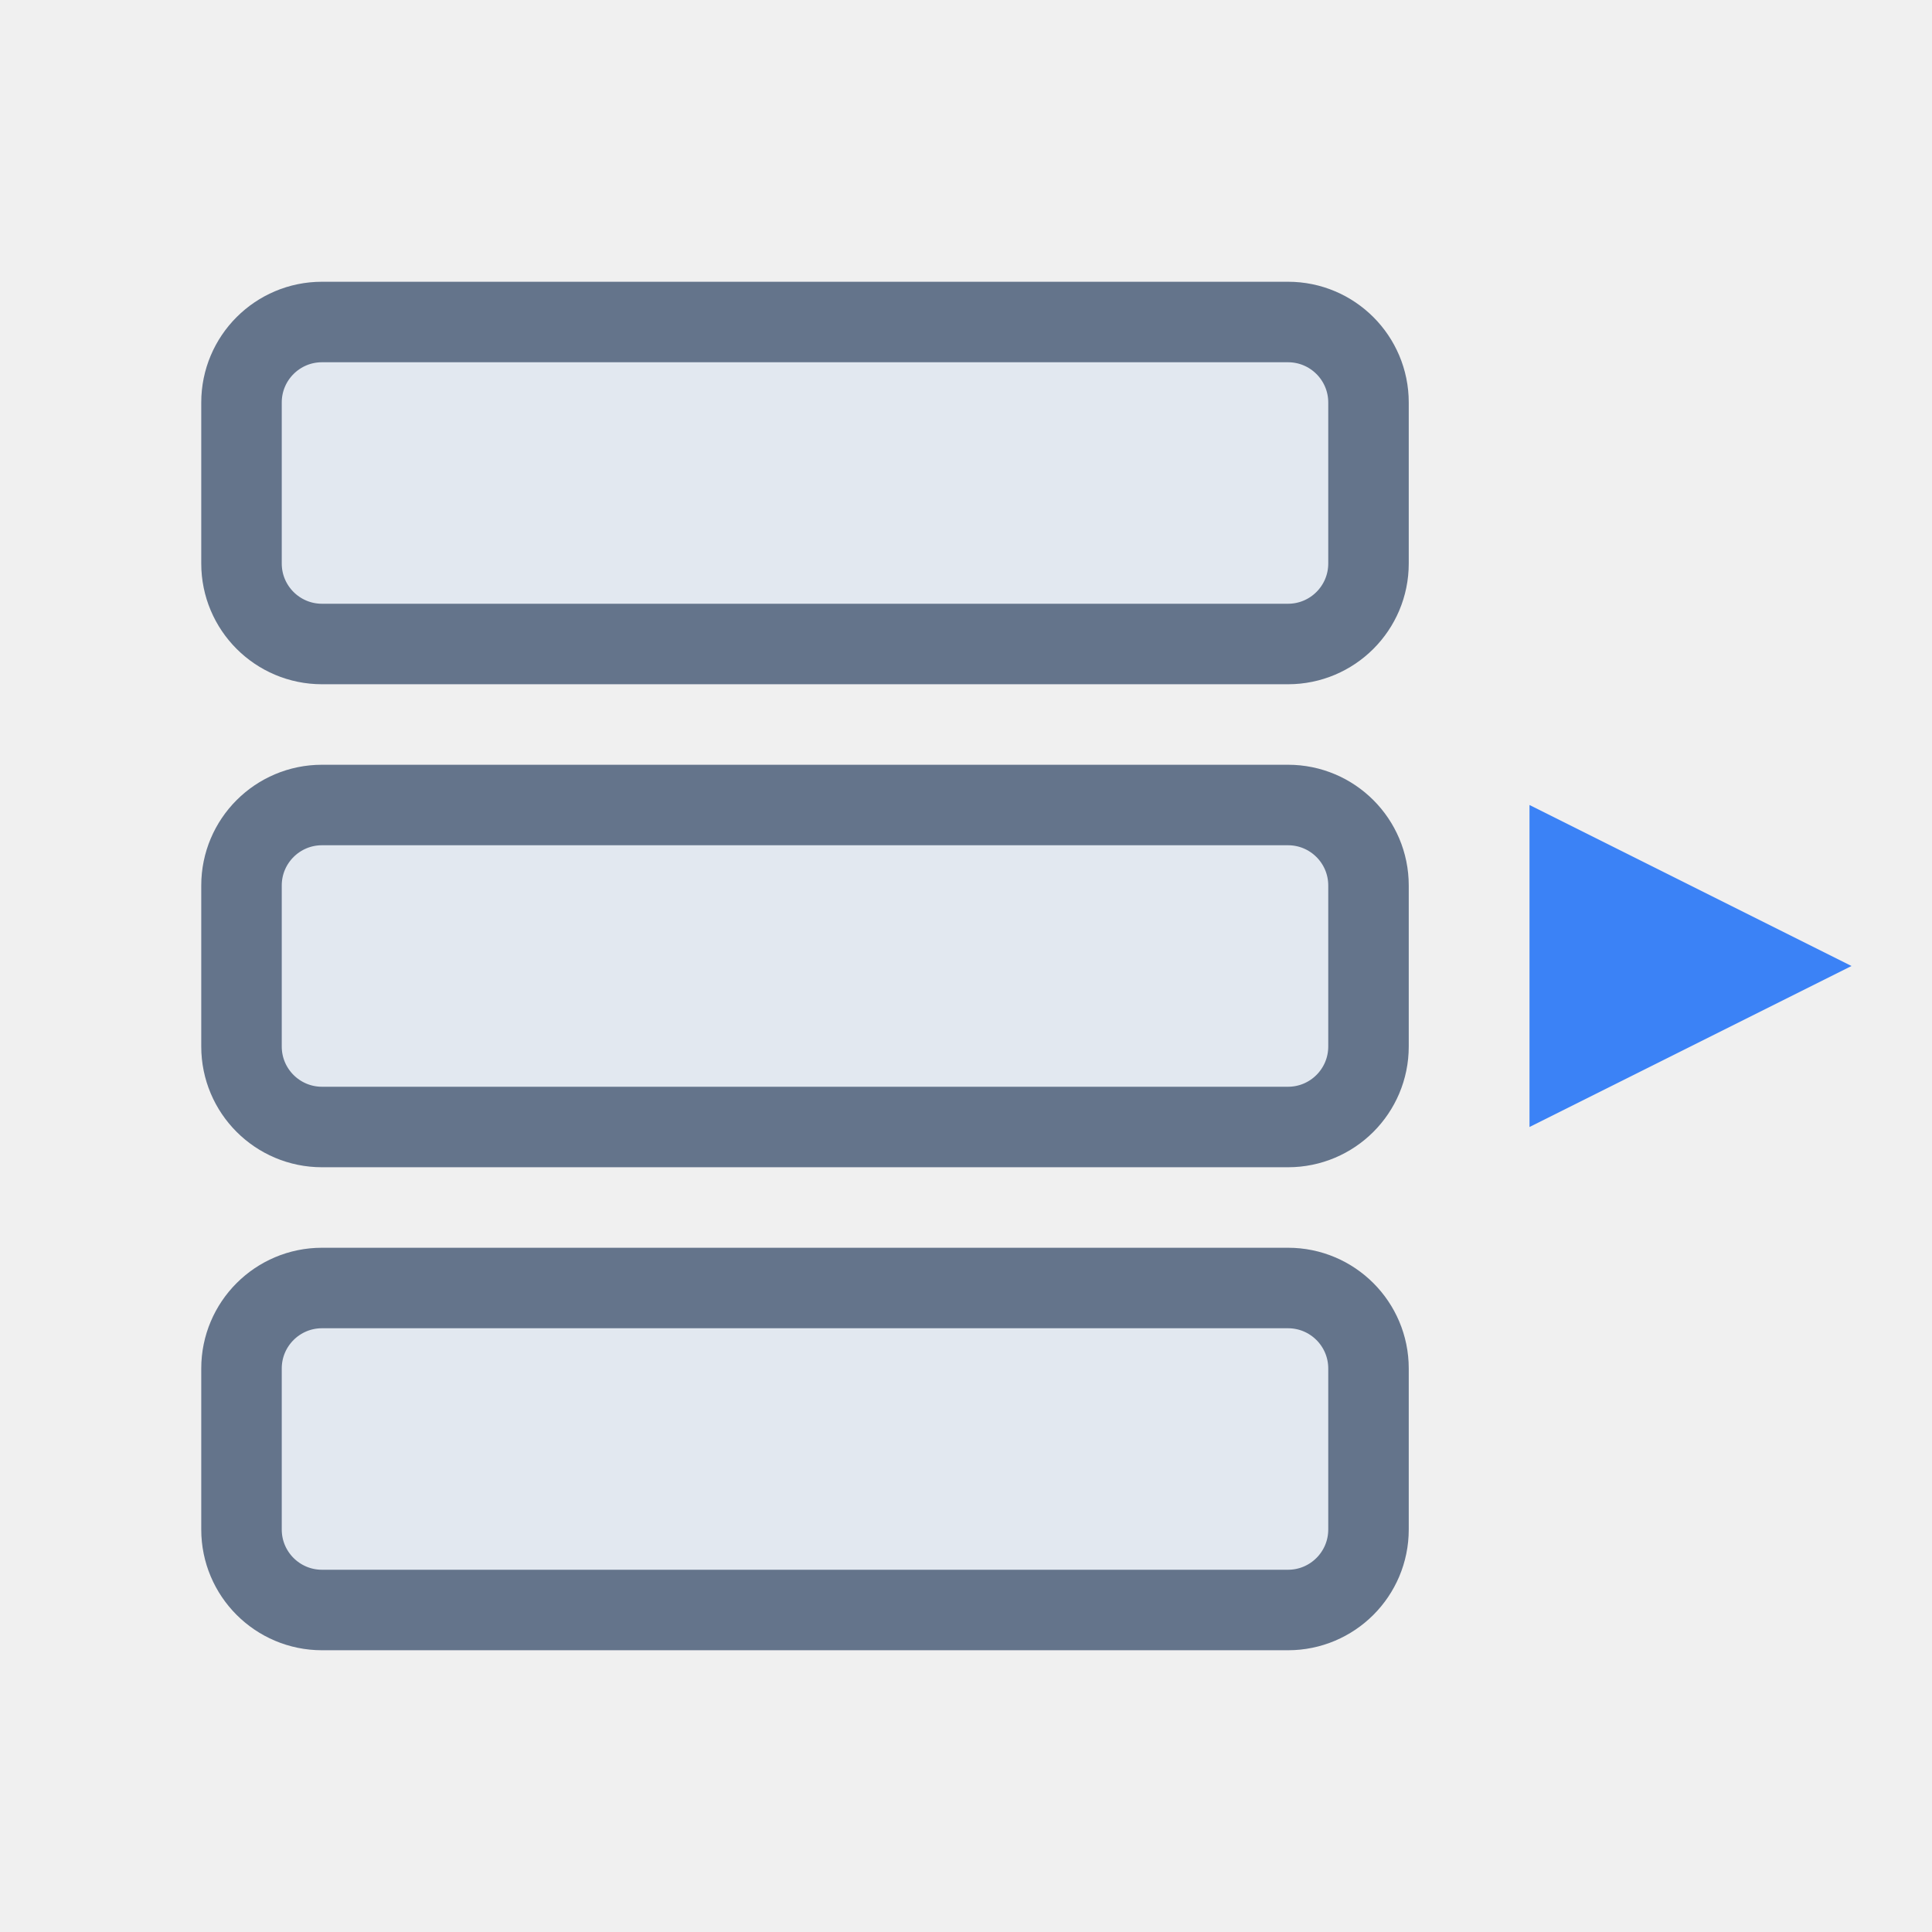
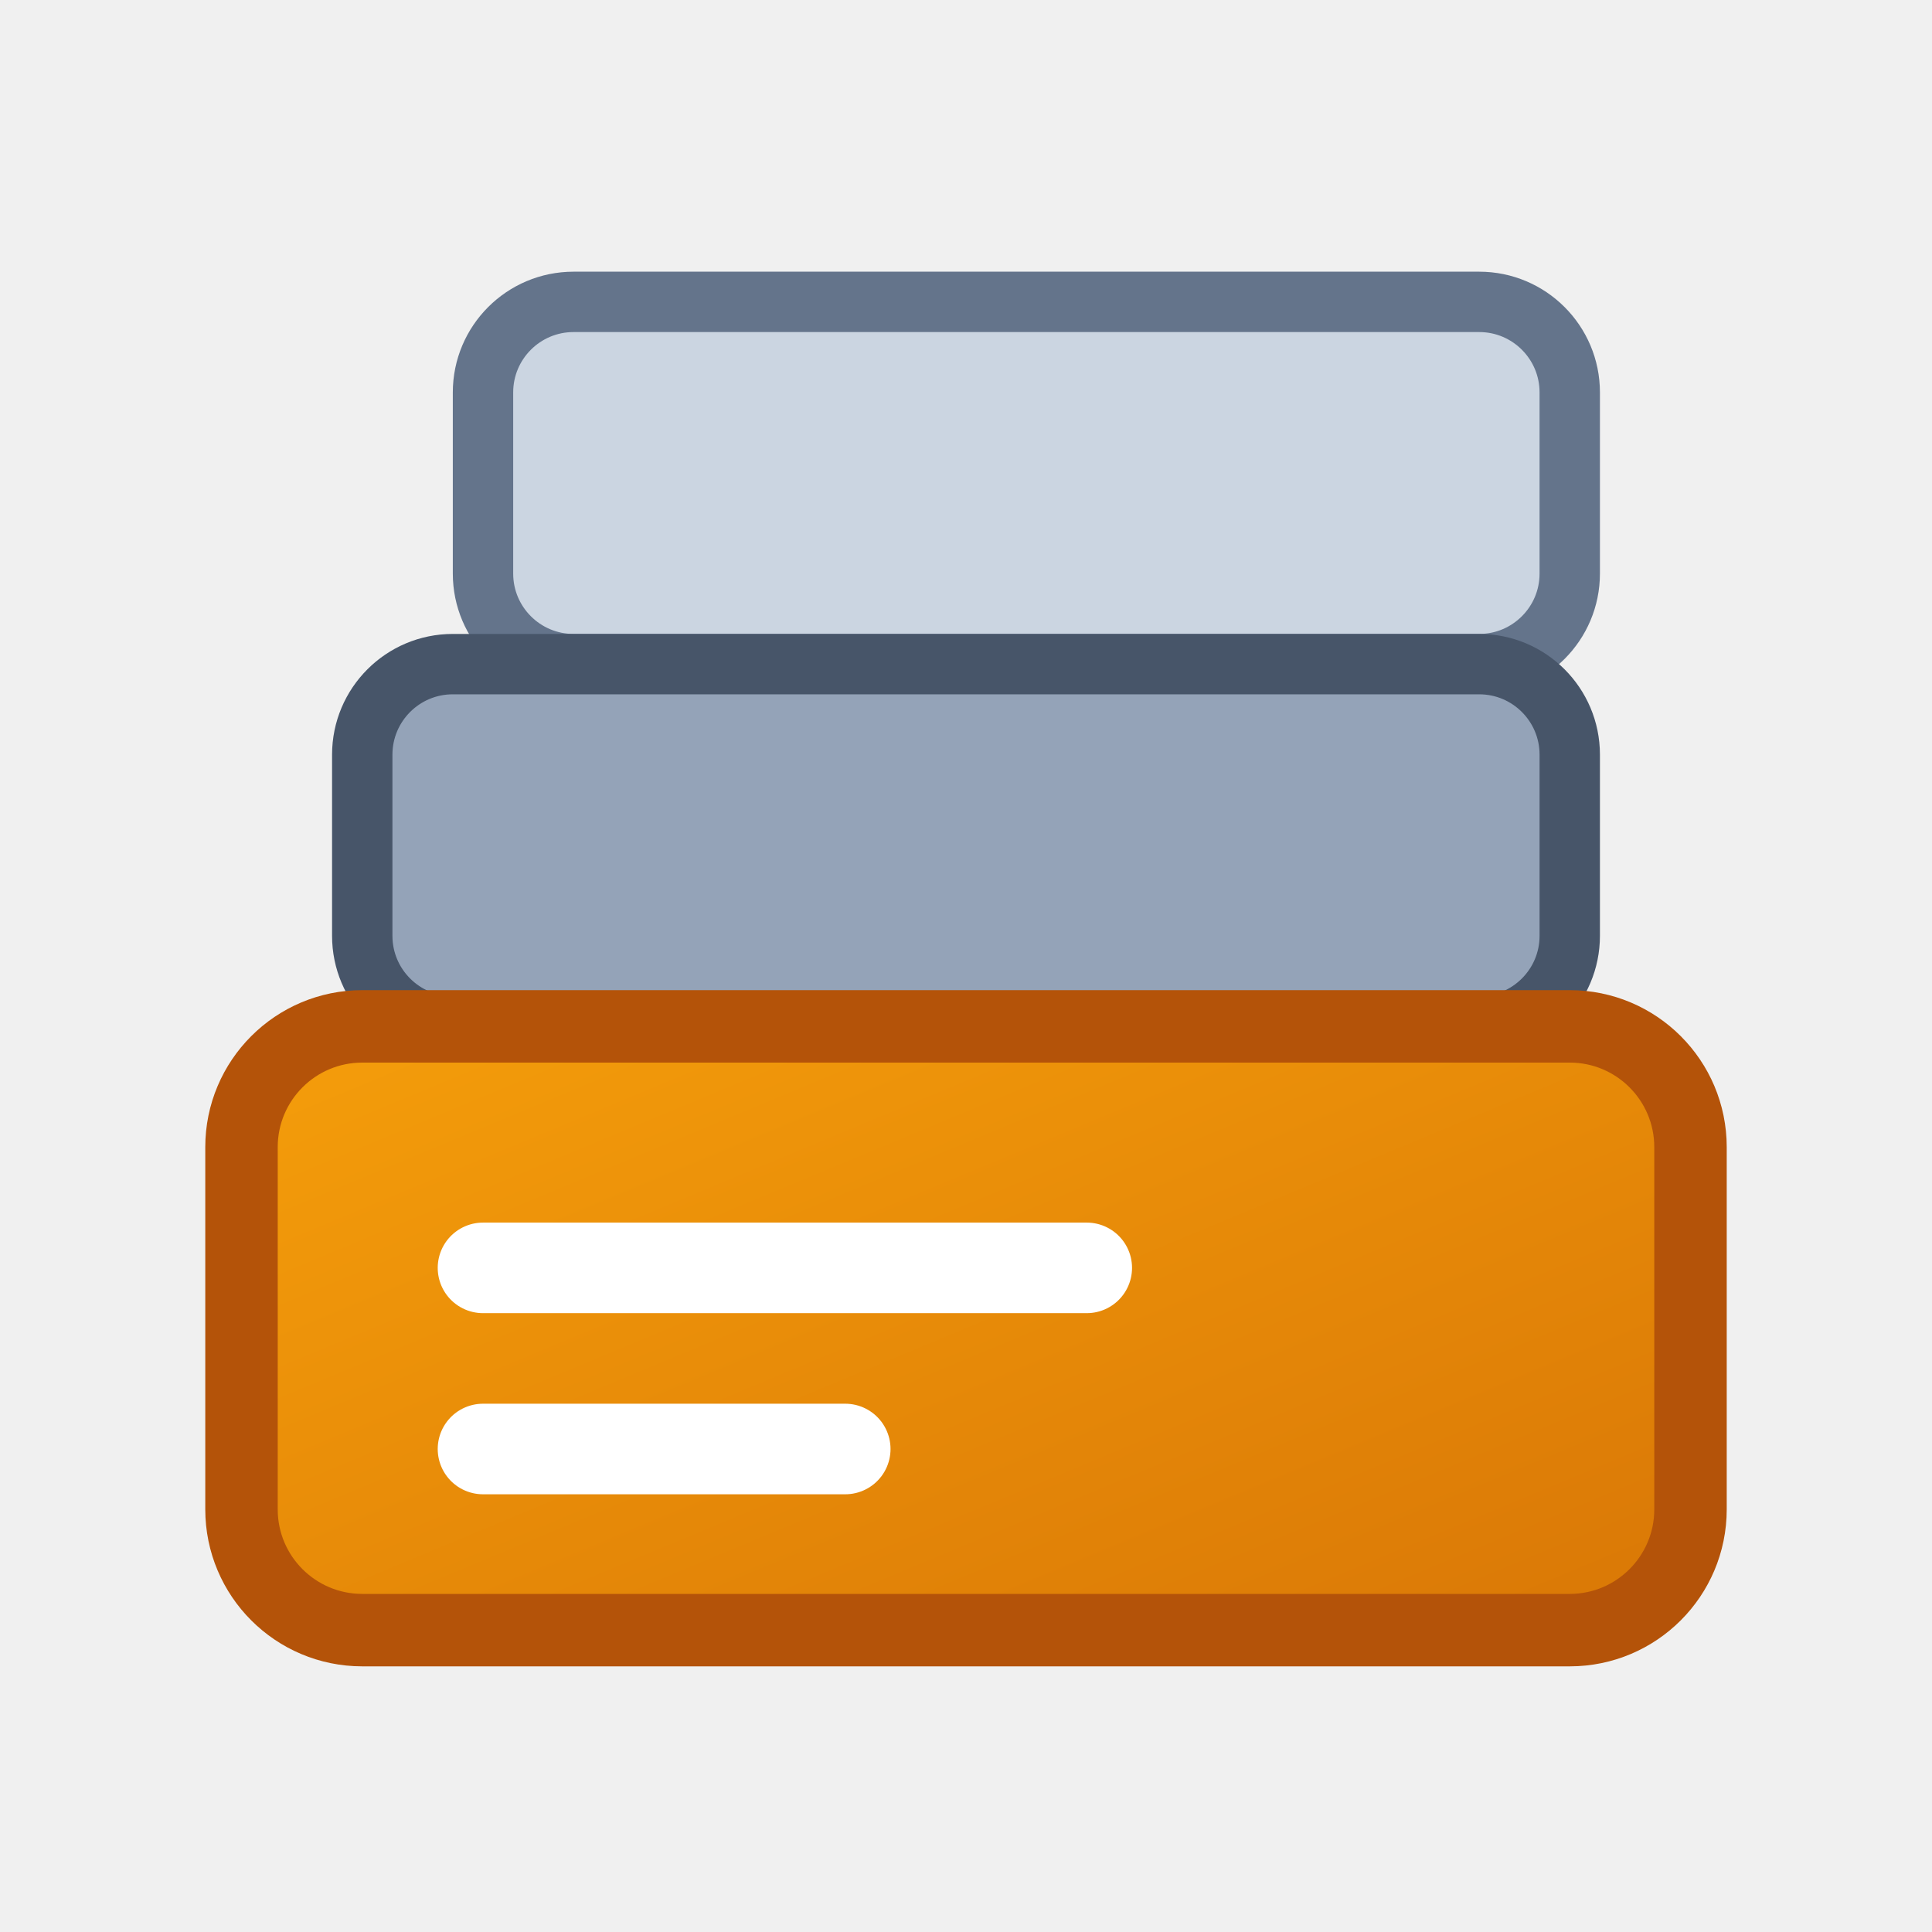
- <svg xmlns="http://www.w3.org/2000/svg" width="24" height="24" viewBox="0 0 24 24" fill="none">
-   <rect x="3" y="4" width="14" height="4" rx="1" fill="#E2E8F0" stroke="#64748B" stroke-width="1" />
-   <rect x="3" y="10" width="14" height="4" rx="1" fill="#E2E8F0" stroke="#64748B" stroke-width="1" />
-   <rect x="3" y="16" width="14" height="4" rx="1" fill="#E2E8F0" stroke="#64748B" stroke-width="1" />
-   <polygon points="19,10 23,12 19,14" fill="#3B82F6" />
+ <svg xmlns="http://www.w3.org/2000/svg" width="32" height="32" viewBox="0 0 32 32" fill="none">
+   <defs>
+     <linearGradient id="queueGrad" x1="0%" y1="0%" x2="100%" y2="100%">
+       <stop offset="0%" stop-color="#F59E0B" />
+       <stop offset="100%" stop-color="#D97706" />
+     </linearGradient>
+   </defs>
+   <rect x="8" y="5" width="18" height="6" rx="1.5" fill="#CBD5E1" stroke="#64748B" stroke-width="1" />
+   <rect x="6" y="11" width="20" height="6" rx="1.5" fill="#94A3B8" stroke="#475569" stroke-width="1" />
+   <rect x="4" y="17" width="24" height="10" rx="2" fill="url(#queueGrad)" stroke="#B45309" stroke-width="1.2" />
+   <line x1="8" y1="21" x2="18" y2="21" stroke="white" stroke-width="1.5" stroke-linecap="round" />
+   <line x1="8" y1="24" x2="14" y2="24" stroke="white" stroke-width="1.5" stroke-linecap="round" />
</svg>
